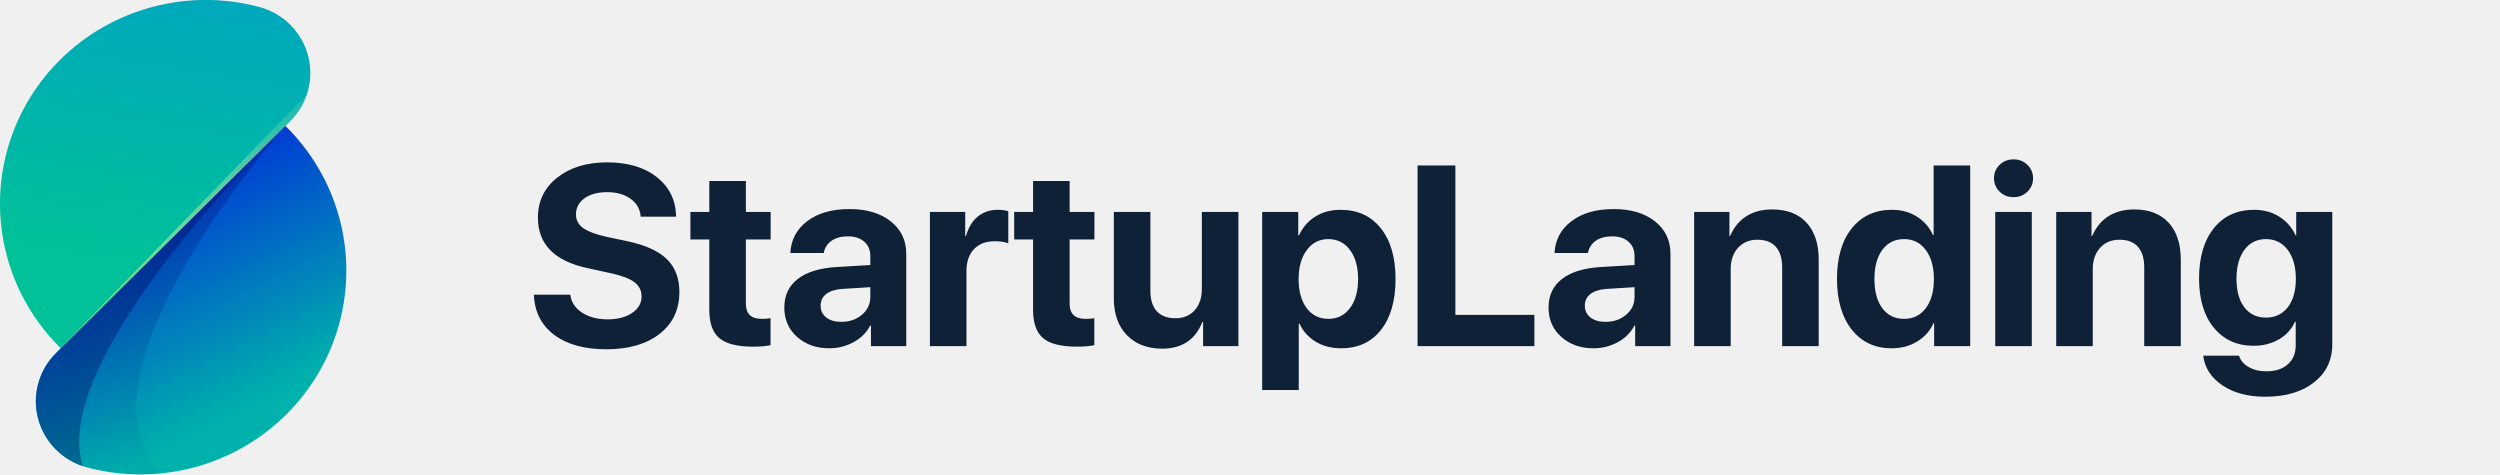
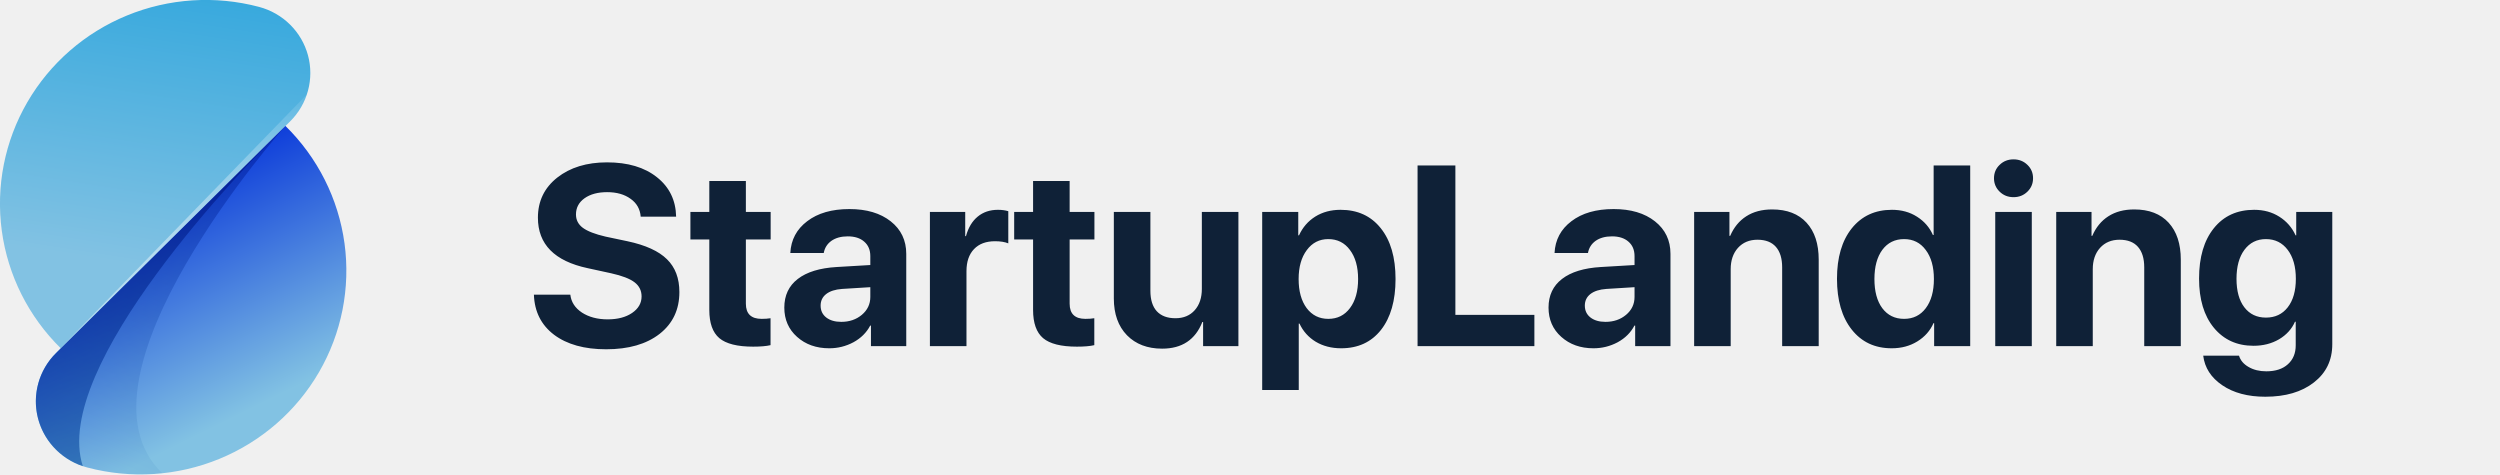
<svg xmlns="http://www.w3.org/2000/svg" width="195" height="37" viewBox="0 0 195 37" fill="none">
  <path d="M41.645 22.986H44.486C44.551 23.559 44.854 24.025 45.395 24.383C45.941 24.734 46.609 24.91 47.397 24.91C48.178 24.91 48.812 24.744 49.301 24.412C49.796 24.074 50.043 23.644 50.043 23.123C50.043 22.667 49.861 22.299 49.496 22.02C49.132 21.74 48.523 21.505 47.67 21.316L45.834 20.916C43.249 20.363 41.957 19.051 41.957 16.98C41.957 15.691 42.458 14.65 43.461 13.855C44.47 13.061 45.766 12.664 47.348 12.664C48.975 12.664 50.274 13.051 51.244 13.826C52.214 14.594 52.712 15.62 52.738 16.902H49.975C49.929 16.31 49.665 15.844 49.184 15.506C48.708 15.161 48.1 14.988 47.357 14.988C46.628 14.988 46.039 15.148 45.59 15.467C45.147 15.786 44.926 16.206 44.926 16.727C44.926 17.156 45.105 17.505 45.463 17.771C45.828 18.038 46.417 18.266 47.23 18.455L48.94 18.816C50.352 19.116 51.381 19.585 52.025 20.223C52.67 20.854 52.992 21.707 52.992 22.781C52.992 24.148 52.478 25.236 51.449 26.043C50.421 26.844 49.031 27.244 47.279 27.244C45.58 27.244 44.226 26.866 43.217 26.111C42.214 25.35 41.69 24.308 41.645 22.986ZM55.326 14.119H58.178V16.531H60.111V18.68H58.178V23.689C58.178 24.477 58.588 24.871 59.408 24.871C59.675 24.871 59.906 24.855 60.102 24.822V26.922C59.77 27 59.317 27.039 58.744 27.039C57.514 27.039 56.635 26.818 56.107 26.375C55.587 25.932 55.326 25.2 55.326 24.178V18.68H53.852V16.531H55.326V14.119ZM65.619 25.105C66.251 25.105 66.784 24.923 67.221 24.559C67.663 24.188 67.885 23.722 67.885 23.162V22.4L65.678 22.537C65.144 22.576 64.731 22.71 64.438 22.938C64.151 23.165 64.008 23.465 64.008 23.836C64.008 24.227 64.154 24.536 64.447 24.764C64.74 24.991 65.131 25.105 65.619 25.105ZM64.682 27.166C63.672 27.166 62.836 26.87 62.172 26.277C61.508 25.685 61.176 24.923 61.176 23.992C61.176 23.042 61.527 22.296 62.23 21.756C62.934 21.215 63.94 20.906 65.248 20.828L67.885 20.672V19.979C67.885 19.497 67.725 19.119 67.406 18.846C67.094 18.572 66.667 18.436 66.127 18.436C65.606 18.436 65.18 18.553 64.848 18.787C64.522 19.021 64.324 19.337 64.252 19.734H61.645C61.697 18.706 62.136 17.879 62.963 17.254C63.79 16.622 64.887 16.307 66.254 16.307C67.595 16.307 68.669 16.626 69.477 17.264C70.284 17.902 70.688 18.748 70.688 19.803V27H67.934V25.398H67.875C67.588 25.945 67.152 26.378 66.566 26.697C65.981 27.01 65.352 27.166 64.682 27.166ZM72.533 27V16.531H75.287V18.416H75.346C75.528 17.752 75.834 17.244 76.264 16.893C76.693 16.541 77.217 16.365 77.836 16.365C78.135 16.365 78.406 16.401 78.647 16.473V18.982C78.38 18.872 78.034 18.816 77.611 18.816C76.908 18.816 76.361 19.021 75.971 19.432C75.58 19.842 75.385 20.415 75.385 21.15V27H72.533ZM80.58 14.119H83.432V16.531H85.365V18.68H83.432V23.689C83.432 24.477 83.842 24.871 84.662 24.871C84.929 24.871 85.16 24.855 85.356 24.822V26.922C85.023 27 84.571 27.039 83.998 27.039C82.768 27.039 81.889 26.818 81.361 26.375C80.841 25.932 80.58 25.2 80.58 24.178V18.68H79.106V16.531H80.58V14.119ZM96.596 16.531V27H93.842V25.115H93.783C93.236 26.502 92.191 27.195 90.648 27.195C89.503 27.195 88.588 26.847 87.904 26.15C87.221 25.447 86.879 24.49 86.879 23.279V16.531H89.731V22.684C89.731 23.38 89.897 23.911 90.228 24.275C90.567 24.64 91.052 24.822 91.684 24.822C92.315 24.822 92.816 24.614 93.188 24.197C93.559 23.781 93.744 23.224 93.744 22.527V16.531H96.596ZM104.564 16.365C105.893 16.365 106.938 16.844 107.699 17.801C108.467 18.758 108.852 20.079 108.852 21.766C108.852 23.445 108.474 24.767 107.719 25.73C106.964 26.688 105.928 27.166 104.613 27.166C103.865 27.166 103.204 26.997 102.631 26.658C102.064 26.313 101.641 25.841 101.361 25.242H101.303V30.418H98.451V16.531H101.264V18.357H101.322C101.609 17.732 102.032 17.244 102.592 16.893C103.158 16.541 103.816 16.365 104.564 16.365ZM103.607 24.871C104.317 24.871 104.88 24.591 105.297 24.031C105.72 23.471 105.932 22.716 105.932 21.766C105.932 20.815 105.72 20.06 105.297 19.5C104.88 18.934 104.317 18.65 103.607 18.65C102.911 18.65 102.351 18.937 101.928 19.51C101.505 20.076 101.293 20.828 101.293 21.766C101.293 22.71 101.501 23.465 101.918 24.031C102.341 24.591 102.904 24.871 103.607 24.871ZM119.682 24.559V27H110.57V12.908H113.52V24.559H119.682ZM125.229 25.105C125.86 25.105 126.394 24.923 126.83 24.559C127.273 24.188 127.494 23.722 127.494 23.162V22.4L125.287 22.537C124.753 22.576 124.34 22.71 124.047 22.938C123.76 23.165 123.617 23.465 123.617 23.836C123.617 24.227 123.764 24.536 124.057 24.764C124.35 24.991 124.74 25.105 125.229 25.105ZM124.291 27.166C123.282 27.166 122.445 26.87 121.781 26.277C121.117 25.685 120.785 24.923 120.785 23.992C120.785 23.042 121.137 22.296 121.84 21.756C122.543 21.215 123.549 20.906 124.857 20.828L127.494 20.672V19.979C127.494 19.497 127.335 19.119 127.016 18.846C126.703 18.572 126.277 18.436 125.736 18.436C125.215 18.436 124.789 18.553 124.457 18.787C124.132 19.021 123.933 19.337 123.861 19.734H121.254C121.306 18.706 121.745 17.879 122.572 17.254C123.399 16.622 124.496 16.307 125.863 16.307C127.204 16.307 128.279 16.626 129.086 17.264C129.893 17.902 130.297 18.748 130.297 19.803V27H127.543V25.398H127.484C127.198 25.945 126.762 26.378 126.176 26.697C125.59 27.01 124.962 27.166 124.291 27.166ZM132.143 27V16.531H134.896V18.396H134.955C135.242 17.732 135.658 17.225 136.205 16.873C136.758 16.515 137.432 16.336 138.227 16.336C139.385 16.336 140.281 16.681 140.912 17.371C141.544 18.061 141.859 19.021 141.859 20.252V27H139.008V20.848C139.008 20.158 138.845 19.627 138.52 19.256C138.194 18.885 137.715 18.699 137.084 18.699C136.452 18.699 135.945 18.911 135.561 19.334C135.183 19.757 134.994 20.311 134.994 20.994V27H132.143ZM147.553 27.166C146.244 27.166 145.206 26.681 144.438 25.711C143.669 24.741 143.285 23.419 143.285 21.746C143.285 20.086 143.669 18.774 144.438 17.811C145.212 16.847 146.257 16.365 147.572 16.365C148.314 16.365 148.965 16.544 149.525 16.902C150.092 17.26 150.505 17.736 150.766 18.328H150.824V12.908H153.676V27H150.863V25.203H150.814C150.554 25.796 150.134 26.271 149.555 26.629C148.975 26.987 148.308 27.166 147.553 27.166ZM148.52 18.65C147.803 18.65 147.237 18.93 146.82 19.49C146.41 20.05 146.205 20.809 146.205 21.766C146.205 22.729 146.41 23.488 146.82 24.041C147.237 24.594 147.803 24.871 148.52 24.871C149.229 24.871 149.792 24.594 150.209 24.041C150.632 23.481 150.844 22.723 150.844 21.766C150.844 20.815 150.632 20.06 150.209 19.5C149.792 18.934 149.229 18.65 148.52 18.65ZM155.629 27V16.531H158.48V27H155.629ZM158.139 14.949C157.846 15.236 157.484 15.379 157.055 15.379C156.625 15.379 156.264 15.236 155.971 14.949C155.678 14.663 155.531 14.315 155.531 13.904C155.531 13.488 155.678 13.139 155.971 12.859C156.264 12.573 156.625 12.43 157.055 12.43C157.484 12.43 157.846 12.573 158.139 12.859C158.432 13.139 158.578 13.488 158.578 13.904C158.578 14.315 158.432 14.663 158.139 14.949ZM160.385 27V16.531H163.139V18.396H163.197C163.484 17.732 163.9 17.225 164.447 16.873C165.001 16.515 165.674 16.336 166.469 16.336C167.628 16.336 168.523 16.681 169.154 17.371C169.786 18.061 170.102 19.021 170.102 20.252V27H167.25V20.848C167.25 20.158 167.087 19.627 166.762 19.256C166.436 18.885 165.958 18.699 165.326 18.699C164.695 18.699 164.187 18.911 163.803 19.334C163.425 19.757 163.236 20.311 163.236 20.994V27H160.385ZM176.742 24.773C177.458 24.773 178.025 24.506 178.441 23.973C178.865 23.432 179.076 22.69 179.076 21.746C179.076 20.802 178.865 20.05 178.441 19.49C178.018 18.93 177.452 18.65 176.742 18.65C176.039 18.65 175.479 18.93 175.062 19.49C174.652 20.044 174.447 20.796 174.447 21.746C174.447 22.697 174.652 23.439 175.062 23.973C175.473 24.506 176.033 24.773 176.742 24.773ZM176.693 30.945C175.333 30.945 174.213 30.646 173.334 30.047C172.462 29.454 171.967 28.686 171.85 27.742H174.643C174.753 28.107 175.001 28.4 175.385 28.621C175.775 28.849 176.238 28.963 176.771 28.963C177.494 28.963 178.057 28.777 178.461 28.406C178.865 28.042 179.066 27.55 179.066 26.932V25.096H179.008C178.76 25.662 178.347 26.118 177.768 26.463C177.188 26.801 176.524 26.971 175.775 26.971C174.486 26.971 173.454 26.502 172.68 25.564C171.911 24.627 171.527 23.348 171.527 21.727C171.527 20.066 171.911 18.758 172.68 17.801C173.448 16.844 174.496 16.365 175.824 16.365C176.566 16.365 177.221 16.544 177.787 16.902C178.354 17.26 178.777 17.745 179.057 18.357H179.105V16.531H181.918V26.854C181.918 28.097 181.439 29.09 180.482 29.832C179.532 30.574 178.269 30.945 176.693 30.945Z" fill="#0F2137" />
  <g clip-path="url(#clip0)">
    <path d="M20.211 0.539C16.792 -0.368 13.166 -0.132 9.897 1.211C6.628 2.554 3.899 4.929 2.134 7.967C0.37 11.004 -0.331 14.534 0.141 18.006C0.612 21.479 2.23 24.7 4.742 27.168V27.168L22.629 9.466C23.297 8.803 23.778 7.978 24.023 7.073C24.267 6.169 24.267 5.216 24.022 4.312C23.777 3.407 23.296 2.582 22.627 1.92C21.958 1.258 21.125 0.782 20.211 0.539V0.539Z" fill="url(#paint0_linear)" />
    <path d="M6.789 36.46C10.21 37.371 13.839 37.136 17.111 35.792C20.383 34.449 23.114 32.072 24.88 29.032C26.645 25.992 27.346 22.46 26.872 18.985C26.398 15.51 24.777 12.287 22.26 9.819L4.374 27.534C3.705 28.196 3.224 29.021 2.979 29.925C2.735 30.83 2.734 31.782 2.979 32.687C3.224 33.591 3.705 34.416 4.373 35.078C5.042 35.741 5.875 36.217 6.789 36.46V36.46Z" fill="url(#paint1_linear)" />
    <path style="mix-blend-mode:multiply" d="M22.26 9.819L4.374 27.534C3.705 28.196 3.224 29.021 2.979 29.925C2.735 30.83 2.734 31.782 2.979 32.687C3.224 33.591 3.705 34.416 4.373 35.078C5.042 35.741 5.875 36.217 6.789 36.46C8.701 36.965 10.692 37.117 12.66 36.908C4.817 29.439 22.26 9.819 22.26 9.819Z" fill="url(#paint2_linear)" />
    <g style="mix-blend-mode:multiply">
      <path style="mix-blend-mode:multiply" d="M6.46 36.362C3.921 28.58 19.17 12.909 21.86 10.227L4.374 27.534C3.726 28.175 3.253 28.971 3.002 29.843C2.751 30.716 2.728 31.638 2.937 32.522C3.146 33.406 3.579 34.222 4.196 34.894C4.812 35.566 5.591 36.071 6.46 36.362V36.362Z" fill="url(#paint3_linear)" />
      <path style="mix-blend-mode:multiply" d="M22.201 9.89C22.22 9.869 22.24 9.85 22.26 9.832V9.832L22.201 9.89Z" fill="url(#paint4_linear)" />
    </g>
    <path style="mix-blend-mode:screen" d="M23.94 7.364L4.721 27.156L22.629 9.466C23.227 8.878 23.677 8.158 23.94 7.364V7.364Z" fill="url(#paint5_radial)" />
  </g>
  <defs>
    <linearGradient id="paint0_linear" x1="16.41" y1="-16.693" x2="10.588" y2="20.665" gradientUnits="userSpaceOnUse">
      <stop stop-color="#0096D9" />
-       <stop offset="1" stop-color="#00C198" />
+       <stop offset="1" stop-color="#82C2E3" />
    </linearGradient>
    <linearGradient id="paint1_linear" x1="9.135" y1="13.618" x2="18.505" y2="32.425" gradientUnits="userSpaceOnUse">
      <stop stop-color="#002DD9" />
-       <stop offset="1" stop-color="#00B2AB" />
+       <stop offset="1" stop-color="#82C2E3" />
    </linearGradient>
    <linearGradient id="paint2_linear" x1="23.807" y1="-3.424" x2="6.083" y2="38.171" gradientUnits="userSpaceOnUse">
      <stop stop-color="#3482C0" />
      <stop offset="0.45" stop-color="#96BEDE" />
      <stop offset="0.83" stop-color="#E1EDF6" />
      <stop offset="1" stop-color="white" />
    </linearGradient>
    <linearGradient id="paint3_linear" x1="1361.37" y1="132.275" x2="-132.261" y2="2238.51" gradientUnits="userSpaceOnUse">
      <stop stop-color="#3482C0" />
      <stop offset="0.45" stop-color="#96BEDE" />
      <stop offset="0.83" stop-color="#E1EDF6" />
      <stop offset="1" stop-color="white" />
    </linearGradient>
    <linearGradient id="paint4_linear" x1="25.673" y1="3.268" x2="10.595" y2="32.712" gradientUnits="userSpaceOnUse">
      <stop stop-color="#569FA1" />
      <stop offset="0.36" stop-color="#97C4C5" />
      <stop offset="0.8" stop-color="#E2EEEF" />
      <stop offset="1" stop-color="white" />
    </linearGradient>
    <radialGradient id="paint5_radial" cx="0" cy="0" r="1" gradientUnits="userSpaceOnUse" gradientTransform="translate(21.5938 32.382) scale(27.8184 27.5367)">
-       <stop stop-color="#FFFF00" />
+       <stop stop-color="white" />
      <stop offset="1" />
    </radialGradient>
    <clipPath id="clip0">
      <rect width="27" height="37" fill="white" />
    </clipPath>
  </defs>
</svg>
